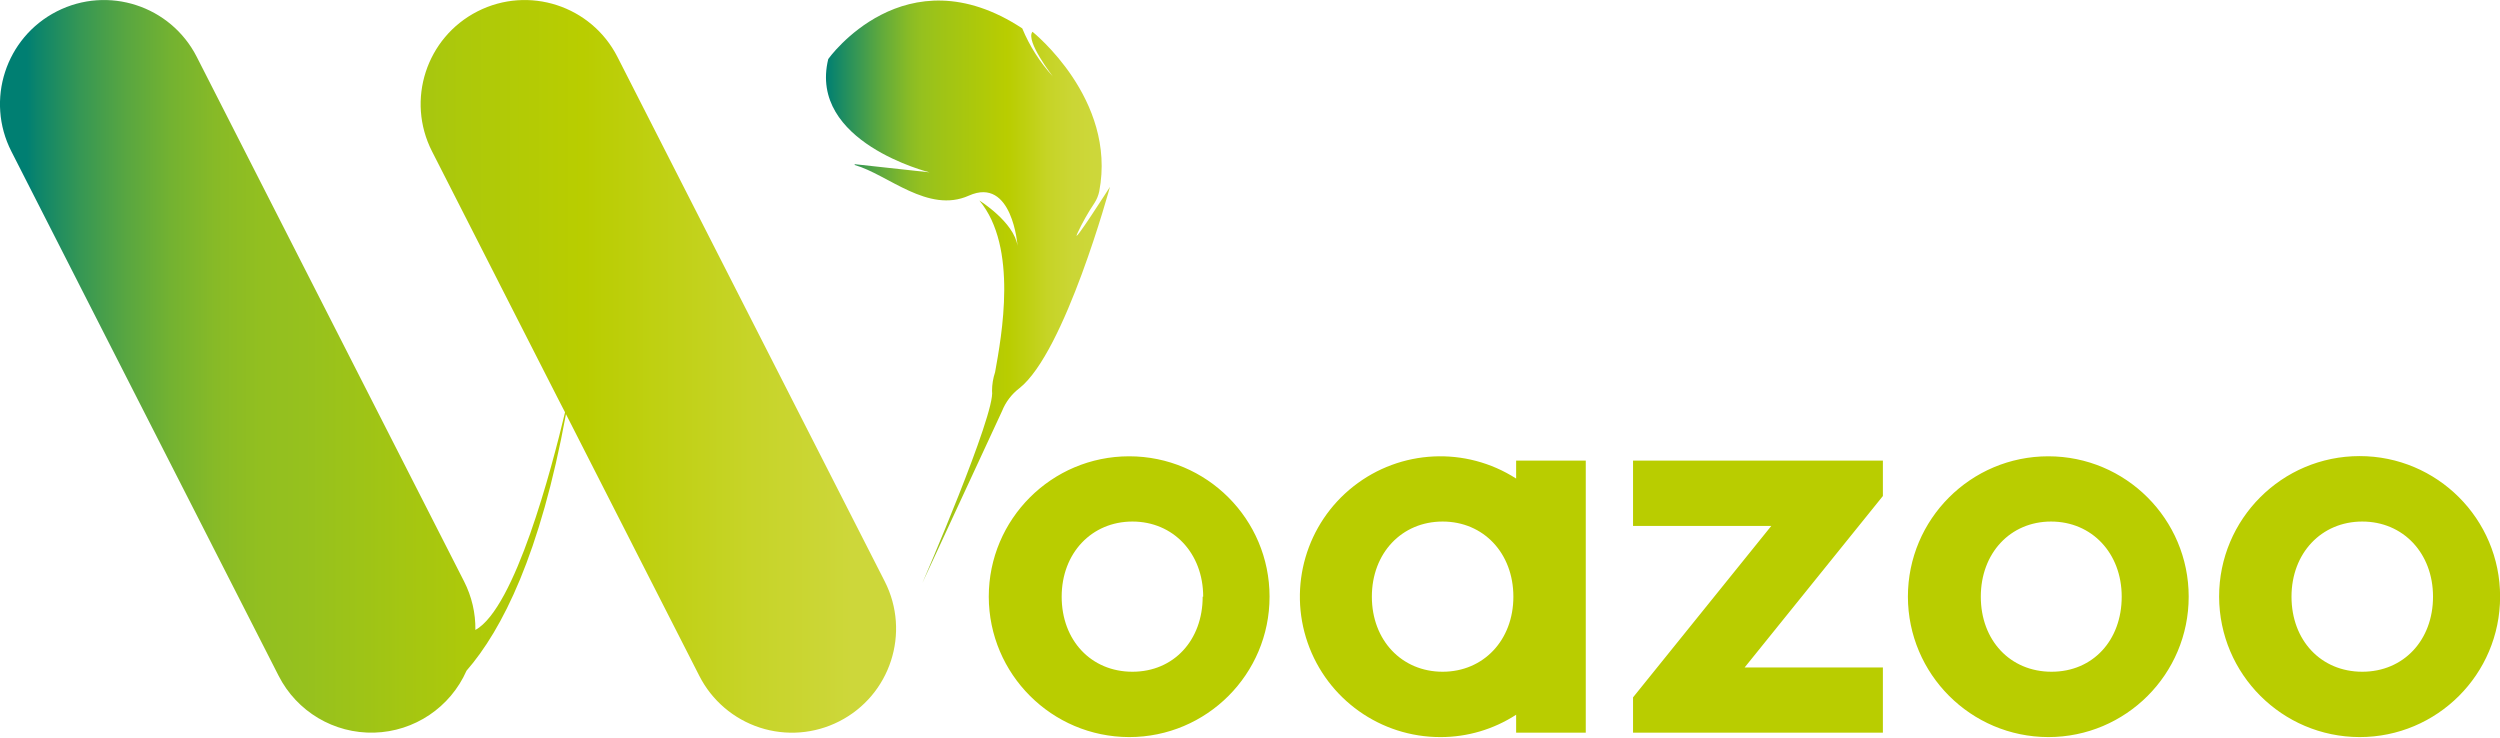
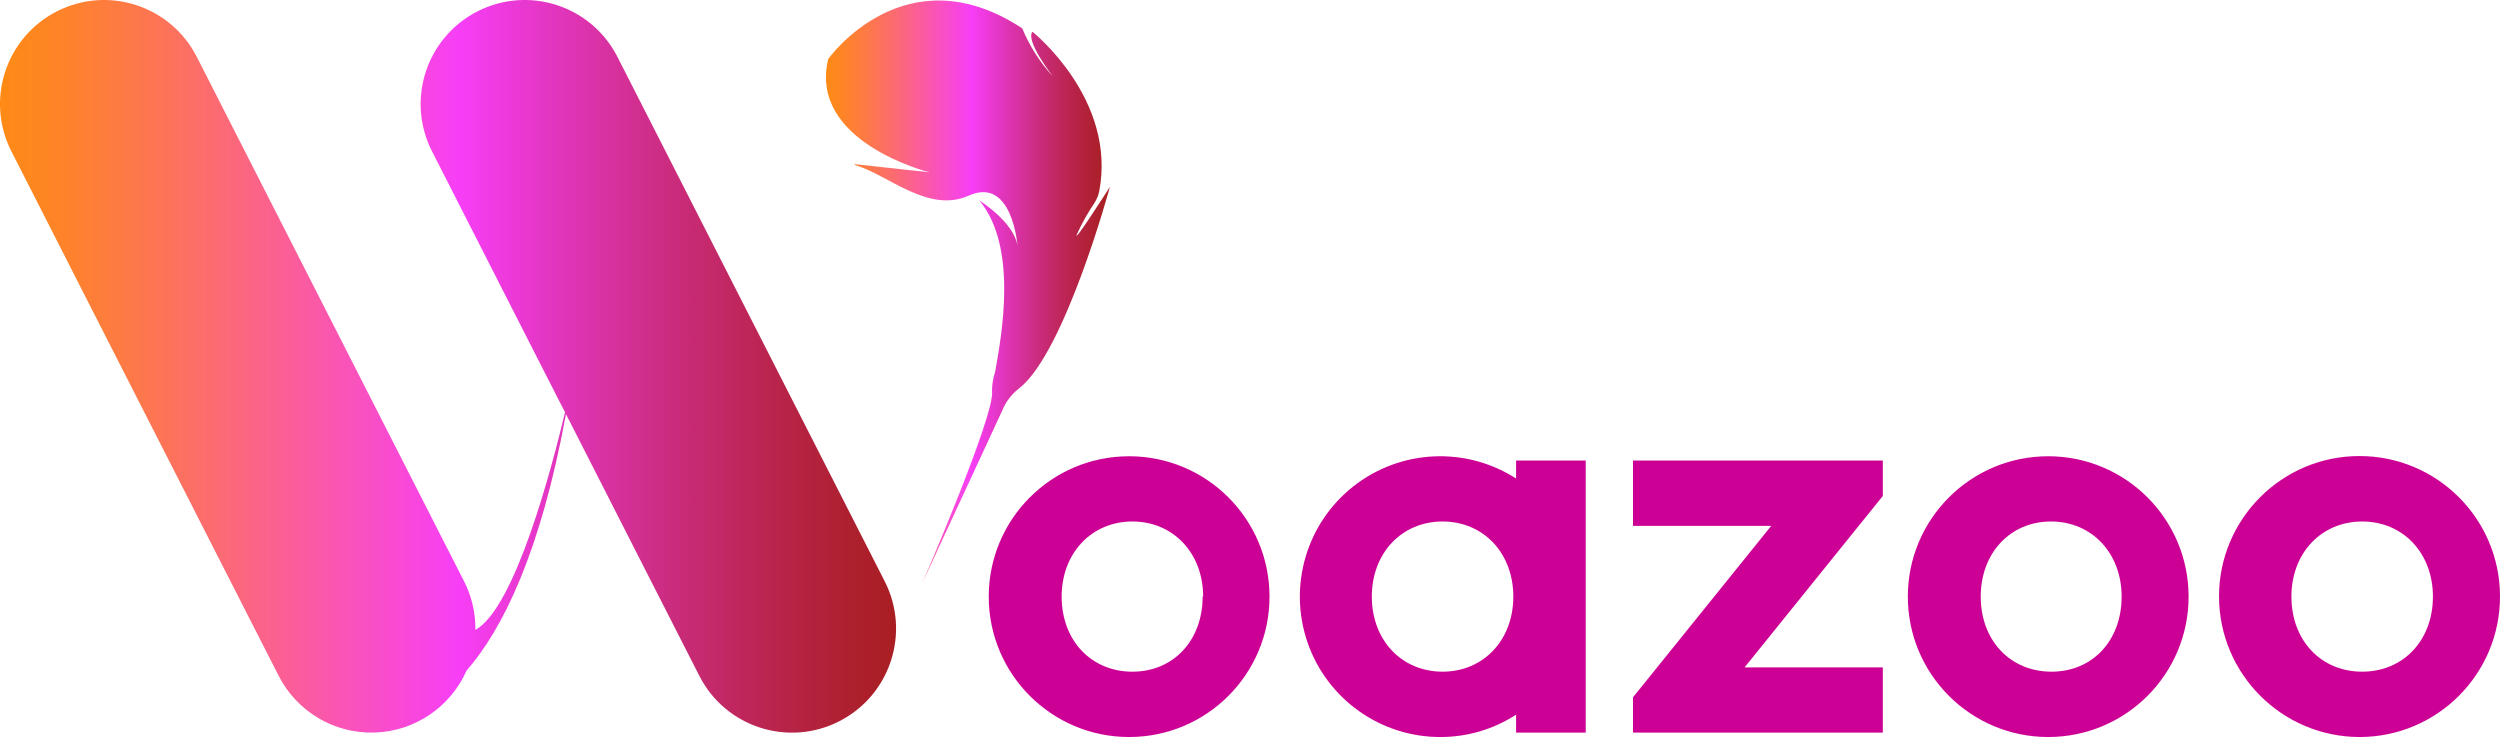
- <svg xmlns="http://www.w3.org/2000/svg" viewBox="0 0 244.85 72.19">
+ <svg xmlns="http://www.w3.org/2000/svg" viewBox="0 0 428.704 126.385">
  <defs>
-     <linearGradient id="a" x1="80.91" y1="28.55" x2="108.71" y2="28.55" gradientUnits="userSpaceOnUse">
-       <stop offset="0" stop-color="#007f72" />
-       <stop offset=".08" stop-color="#28915c" />
-       <stop offset=".2" stop-color="#63ab3b" />
-       <stop offset=".29" stop-color="#88bb26" />
-       <stop offset=".34" stop-color="#96c11e" />
-       <stop offset=".39" stop-color="#9dc318" />
-       <stop offset=".64" stop-color="#b9cd00" />
-       <stop offset=".69" stop-color="#bdcf0d" />
-       <stop offset=".78" stop-color="#c6d426" />
-       <stop offset=".87" stop-color="#cbd635" />
-       <stop offset=".95" stop-color="#cdd73a" />
+     <linearGradient id="a" x1="141.636" y1="-1124.79" x2="190.333" y2="-1124.79" gradientTransform="matrix(1 0 0 -1 0 -1074.772)" gradientUnits="userSpaceOnUse">
+       <stop offset="0" stop-color="#ff8a15" />
+       <stop offset=".054" stop-color="#fe8524" />
+       <stop offset=".159" stop-color="#fd774d" />
+       <stop offset=".305" stop-color="#fb618f" />
+       <stop offset=".484" stop-color="#f843e8" />
+       <stop offset=".513" stop-color="#f73ef7" />
+       <stop offset=".61" stop-color="#e436c3" />
+       <stop offset=".748" stop-color="#cb2c7e" />
+       <stop offset=".864" stop-color="#b9244c" />
+       <stop offset=".951" stop-color="#ad202e" />
+       <stop offset="1" stop-color="#a91e22" />
    </linearGradient>
-     <linearGradient id="b" y1="35.88" x2="87.76" y2="35.88" gradientUnits="userSpaceOnUse">
-       <stop offset=".03" stop-color="#007f72" />
-       <stop offset=".04" stop-color="#0b846c" />
-       <stop offset=".09" stop-color="#369754" />
-       <stop offset=".14" stop-color="#58a641" />
-       <stop offset=".19" stop-color="#73b231" />
-       <stop offset=".24" stop-color="#87ba27" />
-       <stop offset=".29" stop-color="#92bf20" />
-       <stop offset=".34" stop-color="#96c11e" />
-       <stop offset=".52" stop-color="#adc90a" />
-       <stop offset=".65" stop-color="#b9cd00" />
-       <stop offset=".84" stop-color="#c7d429" />
-       <stop offset=".95" stop-color="#cdd73a" />
+     <linearGradient id="b" y1="-1137.59" x2="153.66" y2="-1137.59" gradientTransform="matrix(1 0 0 -1 0 -1074.772)" gradientUnits="userSpaceOnUse">
+       <stop offset="0" stop-color="#ff8a15" />
+       <stop offset=".054" stop-color="#fe8524" />
+       <stop offset=".159" stop-color="#fd774d" />
+       <stop offset=".305" stop-color="#fb618f" />
+       <stop offset=".484" stop-color="#f843e8" />
+       <stop offset=".513" stop-color="#f73ef7" />
+       <stop offset=".61" stop-color="#e436c3" />
+       <stop offset=".748" stop-color="#cb2c7e" />
+       <stop offset=".864" stop-color="#b9244c" />
+       <stop offset=".951" stop-color="#ad202e" />
+       <stop offset="1" stop-color="#a91e22" />
    </linearGradient>
  </defs>
  <g data-name="Calque 2">
    <g data-name="Calque 1">
-       <path d="M90.34 57.09s7.2-16.62 6.82-18.81a5.84 5.84 0 0 1 .3-1.83c.63-3.52 2.27-12.25-1.54-16.81 0 0 3.38 2.09 3.74 4.44 0 0-.5-6.83-4.77-4.92-4 1.79-7.92-2.07-11.18-3v-.08l7.33.8s-11.91-2.95-9.92-11.1c0 0 7.5-10.56 19-3a16.07 16.07 0 0 0 3 4.71s-2.72-3.49-2-4.38c0 0 8.27 6.59 6.54 15.63a3.37 3.37 0 0 1-.46 1.13 21.67 21.67 0 0 0-1.69 3c-.63 1.43 3.2-4.57 3.2-4.57s-4.4 16.21-8.88 19.73a5.25 5.25 0 0 0-1.69 2.23z" fill-rule="evenodd" fill="url(#a)" />
-       <path d="M82.19 70.65a10.18 10.18 0 0 1-13.7-4.46L62 53.46l-.11-.22-6.46-12.68c-2.51 13.67-6.23 21.1-9.74 25.13a10.19 10.19 0 0 1-18.4.5L20.8 53.46l-.11-.22-7.19-14.1-5.79-11.36-.11-.22-6.49-12.74a10.19 10.19 0 1 1 18.16-9.25l26.18 51.37a10.16 10.16 0 0 1 1.11 4.76c3.89-2.15 7.48-15.85 8.78-21.32l-.64-1.24-5.79-11.36-.11-.22-6.49-12.74a10.19 10.19 0 1 1 18.16-9.25l26.18 51.37a10.19 10.19 0 0 1-4.46 13.71z" fill="url(#b)" />
-       <path d="M96.84 58.44a13.75 13.75 0 1 1 13.75 13.75 13.78 13.78 0 0 1-13.75-13.75zm21 0c0-4.27-2.94-7.36-6.93-7.36s-6.93 3.09-6.93 7.36 2.88 7.35 6.93 7.35 6.88-3.09 6.88-7.35zm37.47-13.33v26.65h-6.82V70a13.57 13.57 0 0 1-7.41 2.19 13.75 13.75 0 1 1 7.41-25.32v-1.76zm-7.09 13.33c0-4.27-2.93-7.36-6.93-7.36s-6.93 3.09-6.93 7.36 2.93 7.35 6.93 7.35 6.93-3.09 6.93-7.35zm36.19-9.86l-13.54 16.79h13.54v6.39h-24.47V68.3l13.54-16.79h-13.54v-6.4h24.47zm2.45 9.86a13.75 13.75 0 1 1 13.75 13.75 13.78 13.78 0 0 1-13.75-13.75zm20.94 0c0-4.27-2.93-7.36-6.92-7.36S194 54.17 194 58.44s2.87 7.35 6.93 7.35 6.87-3.09 6.87-7.35zm9.54 0a13.76 13.76 0 1 1 13.75 13.75 13.79 13.79 0 0 1-13.75-13.75zm20.95 0c0-4.27-2.93-7.36-6.93-7.36s-6.93 3.09-6.93 7.36 2.88 7.35 6.93 7.35 6.93-3.09 6.93-7.35z" fill="#b9cd00" />
+       <path d="M158.171 99.948s12.606-29.098 11.94-32.932a10.224 10.224 0 0 1 .526-3.204c1.103-6.163 3.974-21.448-2.697-29.431 0 0 5.918 3.659 6.548 7.773 0 0-.875-11.958-8.35-8.614-7.004 3.134-13.867-3.624-19.575-5.252v-.14l12.834 1.4s-20.852-5.164-17.368-19.433c0 0 13.13-18.489 33.265-5.253a28.135 28.135 0 0 0 5.252 8.247s-4.762-6.11-3.501-7.669c0 0 14.479 11.538 11.45 27.365a5.9 5.9 0 0 1-.806 1.979 37.94 37.94 0 0 0-2.958 5.252c-1.103 2.504 5.602-8.001 5.602-8.001s-7.703 28.38-15.547 34.543a9.192 9.192 0 0 0-2.959 3.904z" fill-rule="evenodd" fill="url(#a)" />
+       <path d="M143.902 123.689a17.823 17.823 0 0 1-23.974-7.784l-.012-.025-11.363-22.287-.192-.385-11.31-22.2c-4.395 23.933-10.908 36.941-17.053 43.997a17.84 17.84 0 0 1-32.215.875L36.42 93.593l-.192-.385L23.64 68.52 13.503 48.632l-.193-.385L1.947 25.942A17.84 17.84 0 1 1 33.742 9.747l45.836 89.939a17.788 17.788 0 0 1 1.943 8.333c6.81-3.764 13.096-27.75 15.372-37.327l-1.12-2.17-10.138-19.89-.192-.385L74.08 25.942a17.84 17.84 0 1 1 31.795-16.195l45.836 89.939a17.84 17.84 0 0 1-7.795 23.996z" fill="url(#b)" />
+       <path d="M169.551 102.312a24.073 24.073 0 1 1 24.074 24.073 24.073 24.073 0 0 1-24.074-24.073zm36.767 0c0-7.476-5.147-12.886-12.133-12.886s-12.133 5.41-12.133 12.886 5.042 12.868 12.133 12.868 12.045-5.41 12.045-12.868zm65.602-23.338v46.658h-11.94v-3.081a23.758 23.758 0 0 1-12.974 3.834 24.073 24.073 0 1 1 12.974-44.33v-3.081zm-12.413 23.338c0-7.476-5.13-12.886-12.133-12.886s-12.133 5.41-12.133 12.886 5.13 12.868 12.133 12.868 12.133-5.41 12.133-12.868zm63.362-17.263l-23.706 29.396h23.706v11.187h-42.842v-6.057l23.705-29.396h-23.705V78.974h42.842zm4.289 17.263a24.073 24.073 0 1 1 24.074 24.073 24.073 24.073 0 0 1-24.074-24.073zm36.662 0c0-7.476-5.13-12.886-12.116-12.886s-12.045 5.41-12.045 12.886 5.025 12.868 12.133 12.868 12.028-5.41 12.028-12.868zm16.702 0a24.091 24.091 0 1 1 24.109 24.073h-.035a24.144 24.144 0 0 1-24.074-24.073zm36.68 0c0-7.476-5.13-12.886-12.133-12.886s-12.133 5.41-12.133 12.886 5.042 12.868 12.133 12.868 12.133-5.41 12.133-12.868z" fill="#cd0096" />
    </g>
  </g>
</svg>
